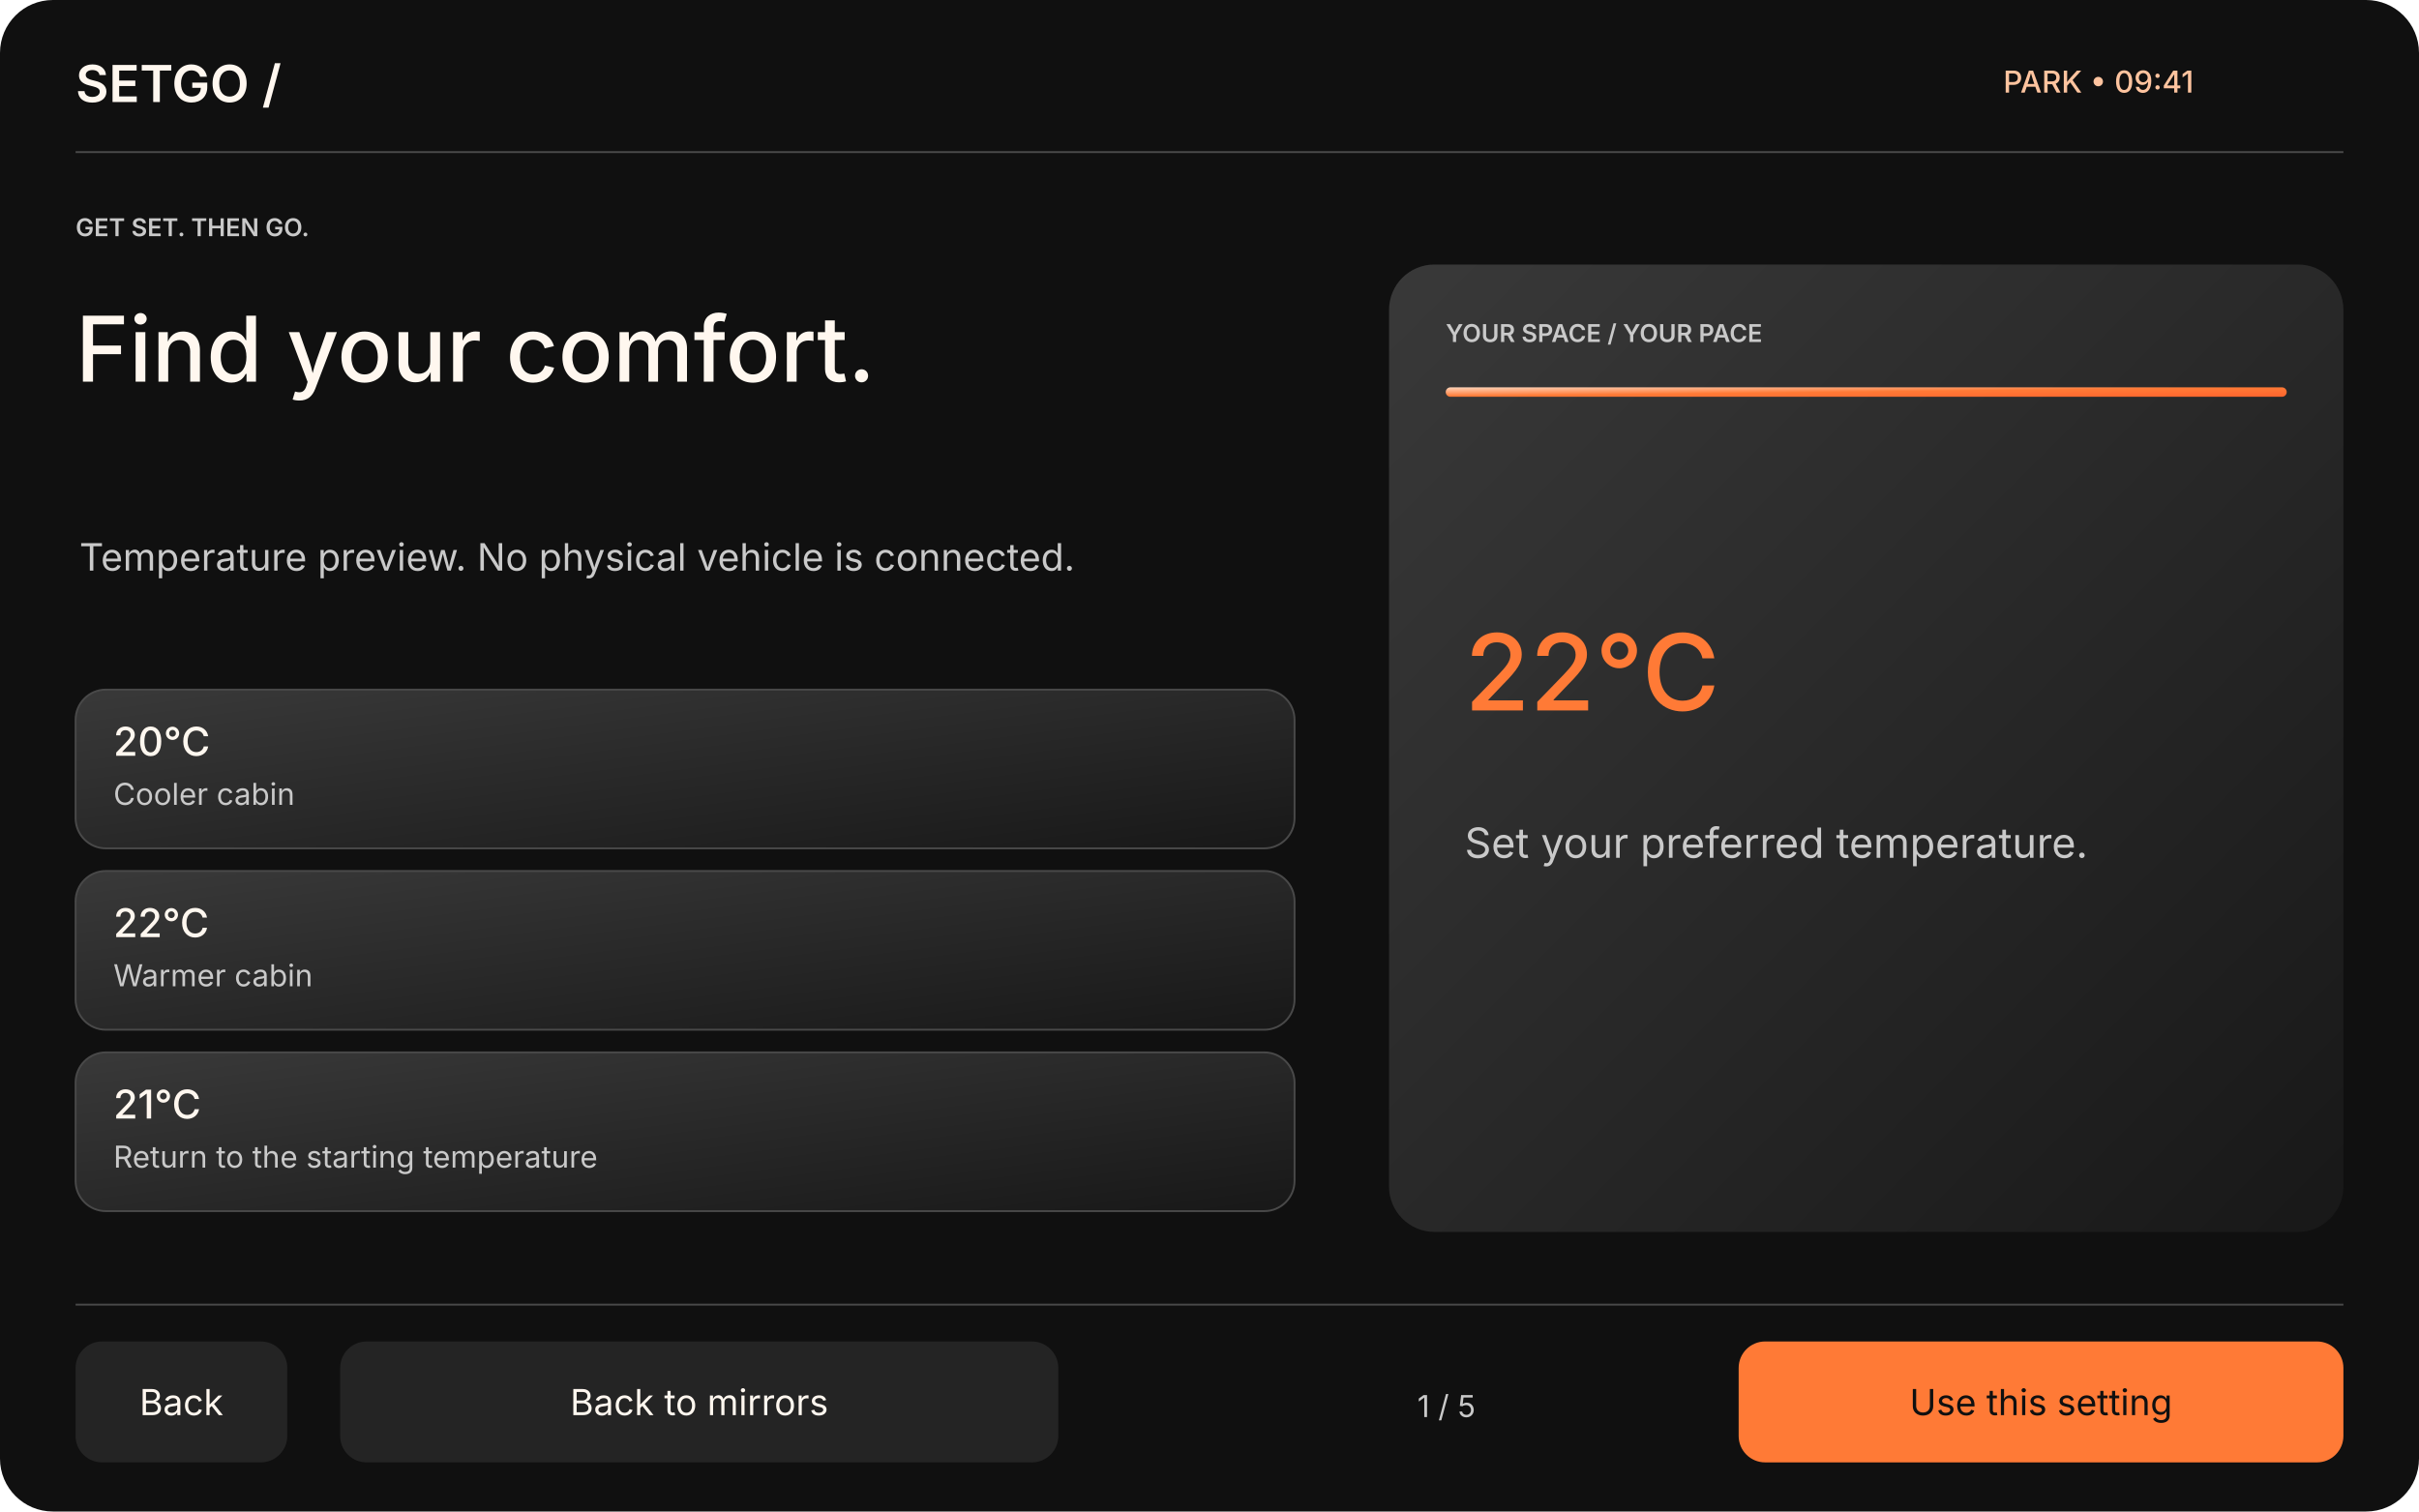
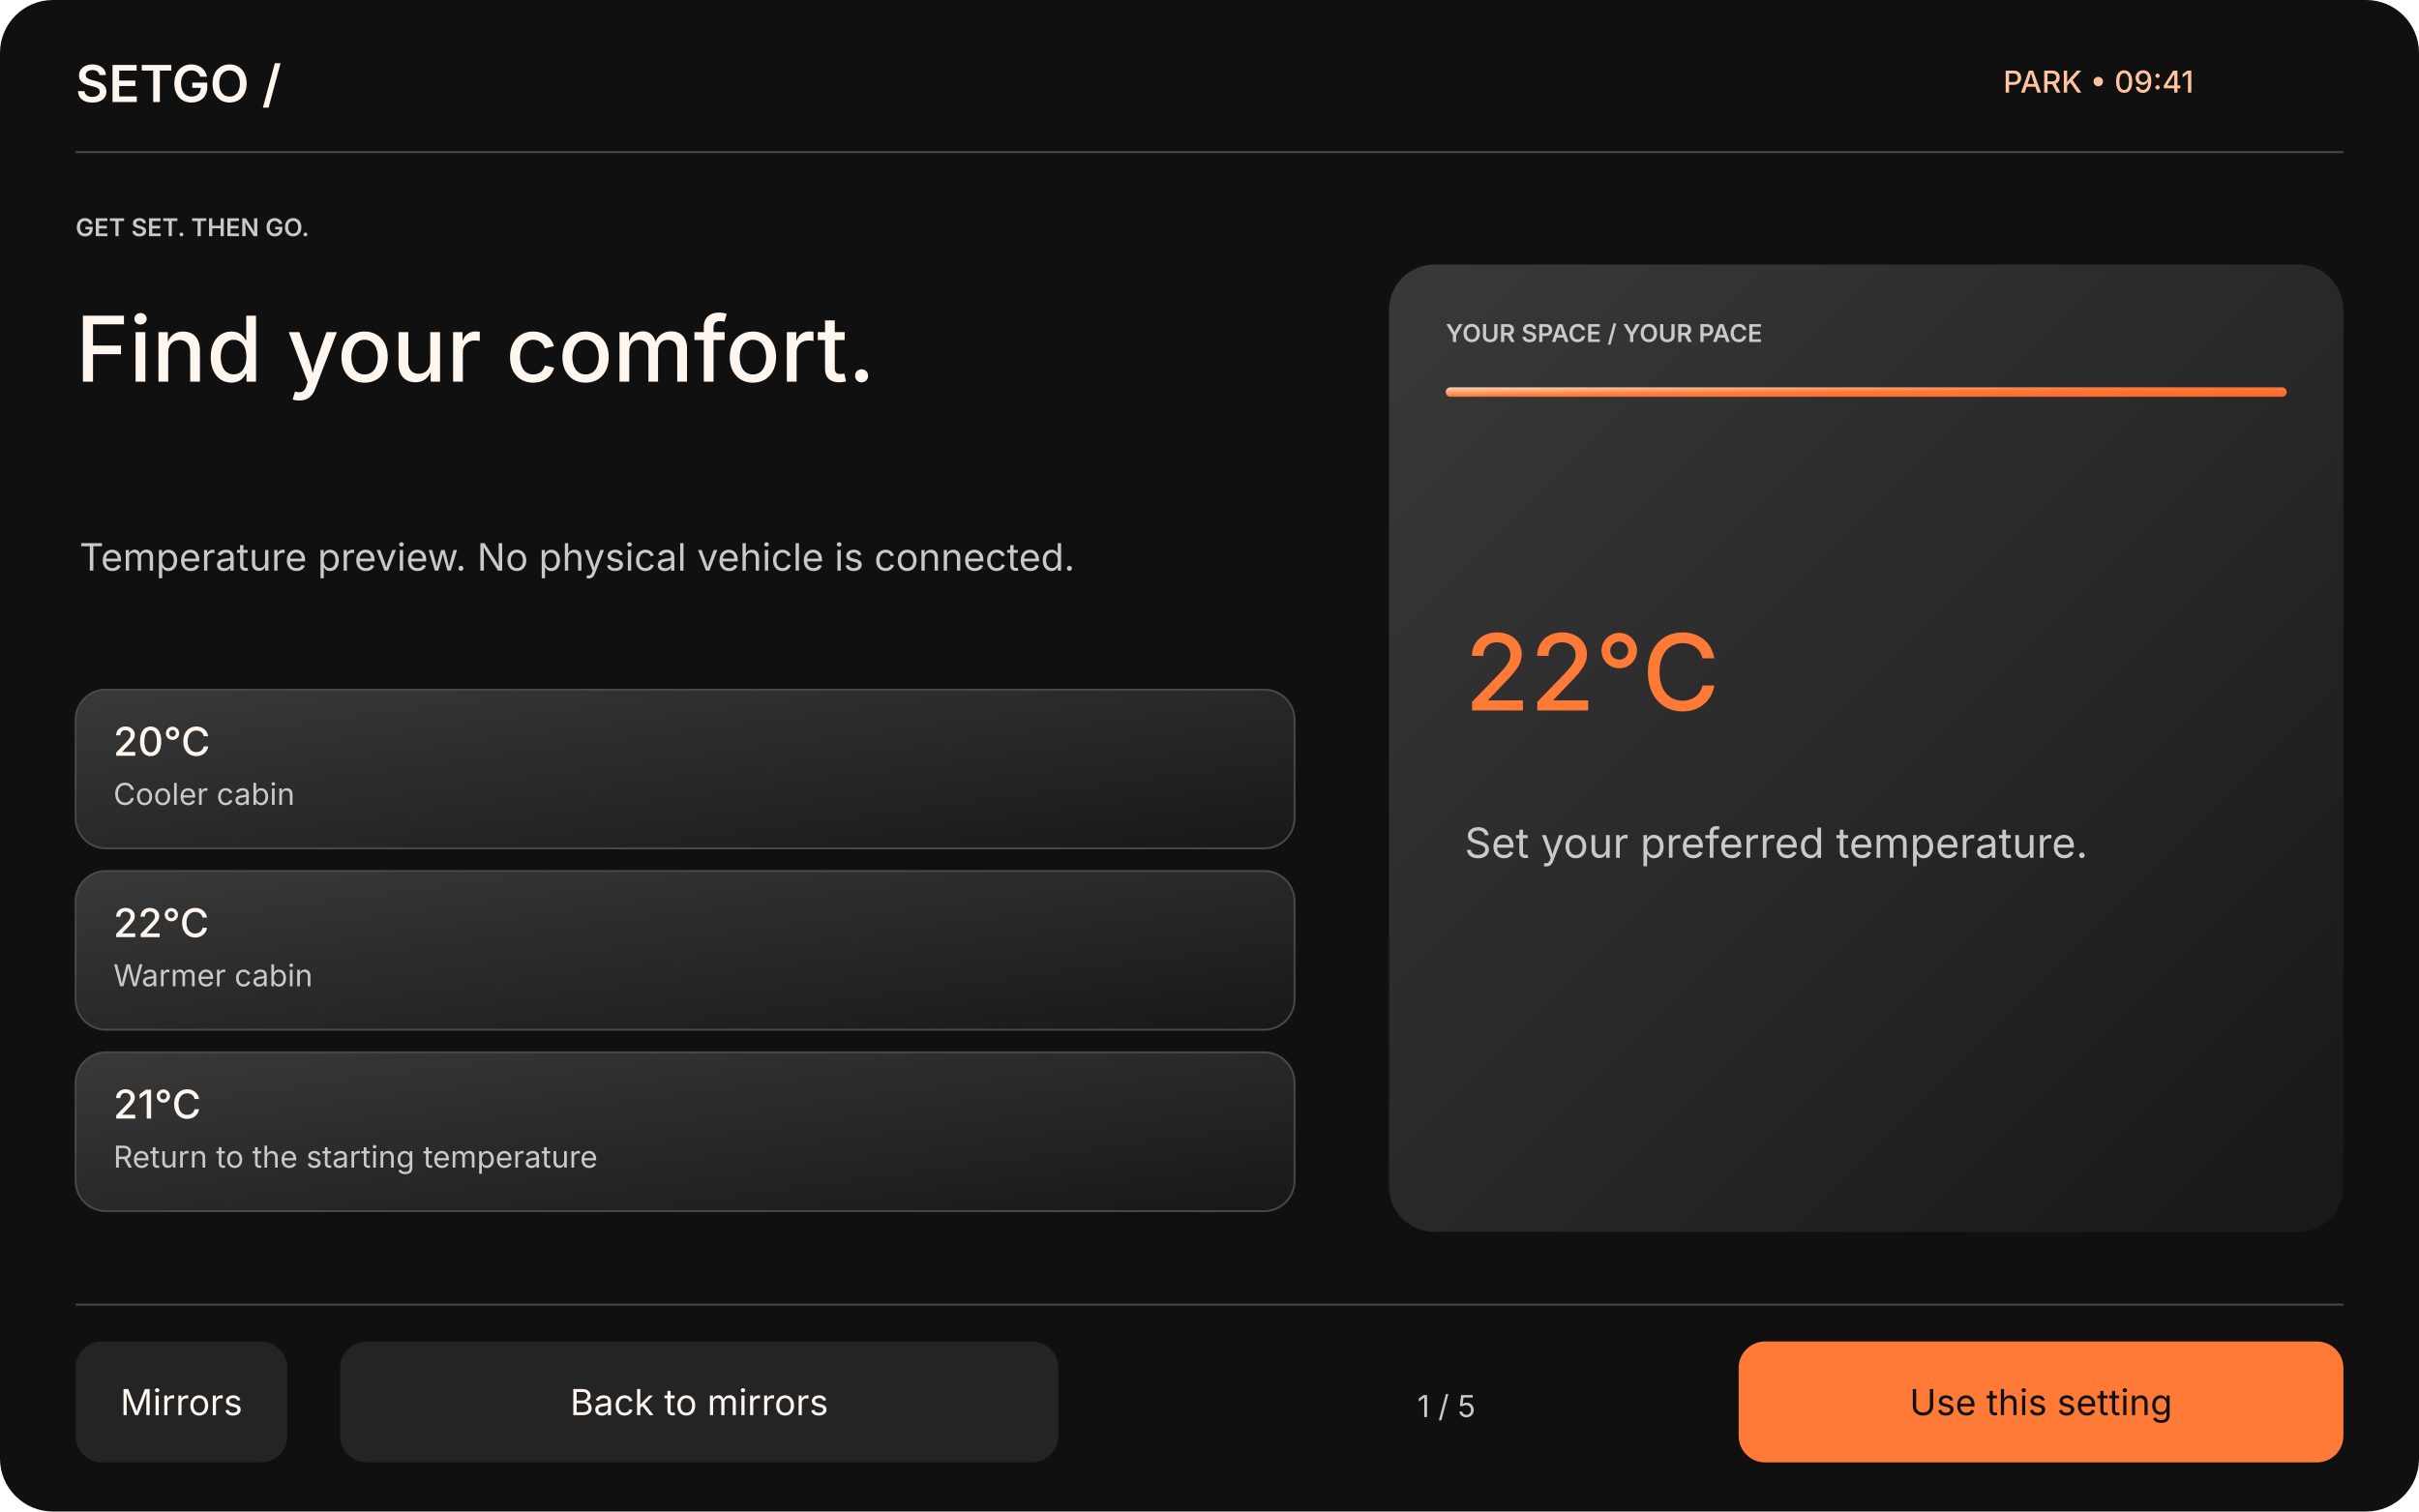
<svg xmlns="http://www.w3.org/2000/svg" width="1280" height="800" viewBox="0 0 1280 800">
  <defs>
    <linearGradient id="glass" x2="1" y2="1">
      <stop stop-color="#393939" />
      <stop offset="1" stop-color="#181818" />
    </linearGradient>
    <linearGradient id="signature" x1="0" y1="0" x2="1" y2="1">
      <stop stop-color="#FFD5BB" />
      <stop offset=".48" stop-color="#FF7A36" />
      <stop offset="1" stop-color="#FF642D" />
    </linearGradient>
  </defs>
  <rect x="0" y="0" width="1280" height="800" rx="28" fill="#101010" stroke="none" />
  <text x="40" y="54.0" font-family="Inter,Arial,sans-serif" font-size="27" font-weight="600" fill="#FFF7EF">SETGO /</text>
  <text x="1060" y="49.0" font-family="Inter,Arial,sans-serif" font-size="16" font-weight="500" fill="#FFC49F">PARK  •  09:41</text>
  <rect x="40" y="80" width="1200" height="1" rx="0" fill="#494949" stroke="none" />
  <text x="40" y="125.0" font-family="Inter,Arial,sans-serif" font-size="13" font-weight="600" fill="#C9C9C9">GET SET. THEN GO.</text>
  <text x="40" y="202.0" font-family="Inter,Arial,sans-serif" font-size="48" font-weight="500" fill="#FFF7EF">Find your comfort.</text>
  <text x="42" y="302.0" font-family="Inter,Arial,sans-serif" font-size="20" font-weight="400" fill="#C9C9C9">Temperature preview. No physical vehicle is connected.</text>
  <rect x="40" y="365" width="645" height="84" rx="16" fill="url(#glass)" stroke="#494949" />
  <text x="60" y="400.0" font-family="Inter,Arial,sans-serif" font-size="21" font-weight="500" fill="#FFF7EF">20°C</text>
  <text x="60" y="426.0" font-family="Inter,Arial,sans-serif" font-size="16" font-weight="400" fill="#C9C9C9">Cooler cabin</text>
  <rect x="40" y="461" width="645" height="84" rx="16" fill="url(#glass)" stroke="#494949" />
  <text x="60" y="496.0" font-family="Inter,Arial,sans-serif" font-size="21" font-weight="500" fill="#FFF7EF">22°C</text>
  <text x="60" y="522.0" font-family="Inter,Arial,sans-serif" font-size="16" font-weight="400" fill="#C9C9C9">Warmer cabin</text>
  <rect x="40" y="557" width="645" height="84" rx="16" fill="url(#glass)" stroke="#494949" />
  <text x="60" y="592.0" font-family="Inter,Arial,sans-serif" font-size="21" font-weight="500" fill="#FFF7EF">21°C</text>
  <text x="60" y="618.0" font-family="Inter,Arial,sans-serif" font-size="16" font-weight="400" fill="#C9C9C9">Return to the starting temperature</text>
  <rect x="735" y="140" width="505" height="512" rx="24" fill="url(#glass)" stroke="none" />
  <text x="765" y="181.0" font-family="Inter,Arial,sans-serif" font-size="13" font-weight="600" fill="#C9C9C9">YOUR SPACE / YOUR PACE</text>
  <text x="775" y="376.0" font-family="Inter,Arial,sans-serif" font-size="56" font-weight="500" fill="#FF7A36">22°C</text>
  <text x="775" y="454.0" font-family="Inter,Arial,sans-serif" font-size="22" font-weight="400" fill="#C9C9C9">Set your preferred temperature.</text>
  <rect x="40" y="690" width="1200" height="1" rx="0" fill="#494949" stroke="none" />
  <rect x="40" y="710" width="112" height="64" rx="14" fill="#242424" />
-   <text x="96.0" y="749" text-anchor="middle" font-family="Inter,Arial,sans-serif" font-size="19" fill="#FFF7EF">Back</text>
+   <text x="96.0" y="749" text-anchor="middle" font-family="Inter,Arial,sans-serif" font-size="19" fill="#FFF7EF">Mirrors</text>
  <rect x="920" y="710" width="320" height="64" rx="14" fill="#FF7A36" />
  <text x="1080.0" y="749" text-anchor="middle" font-family="Inter,Arial,sans-serif" font-size="19" fill="#101010">Use this setting</text>
  <rect x="180" y="710" width="380" height="64" rx="14" fill="#242424" />
  <text x="370.0" y="749" text-anchor="middle" font-family="Inter,Arial,sans-serif" font-size="19" fill="#FFF7EF">Back to mirrors</text>
  <text x="750" y="750.0" font-family="Inter,Arial,sans-serif" font-size="16" font-weight="400" fill="#C9C9C9">1 / 5</text>
  <rect x="765" y="205" width="445" height="5" rx="2.5" fill="url(#signature)" />
</svg>
